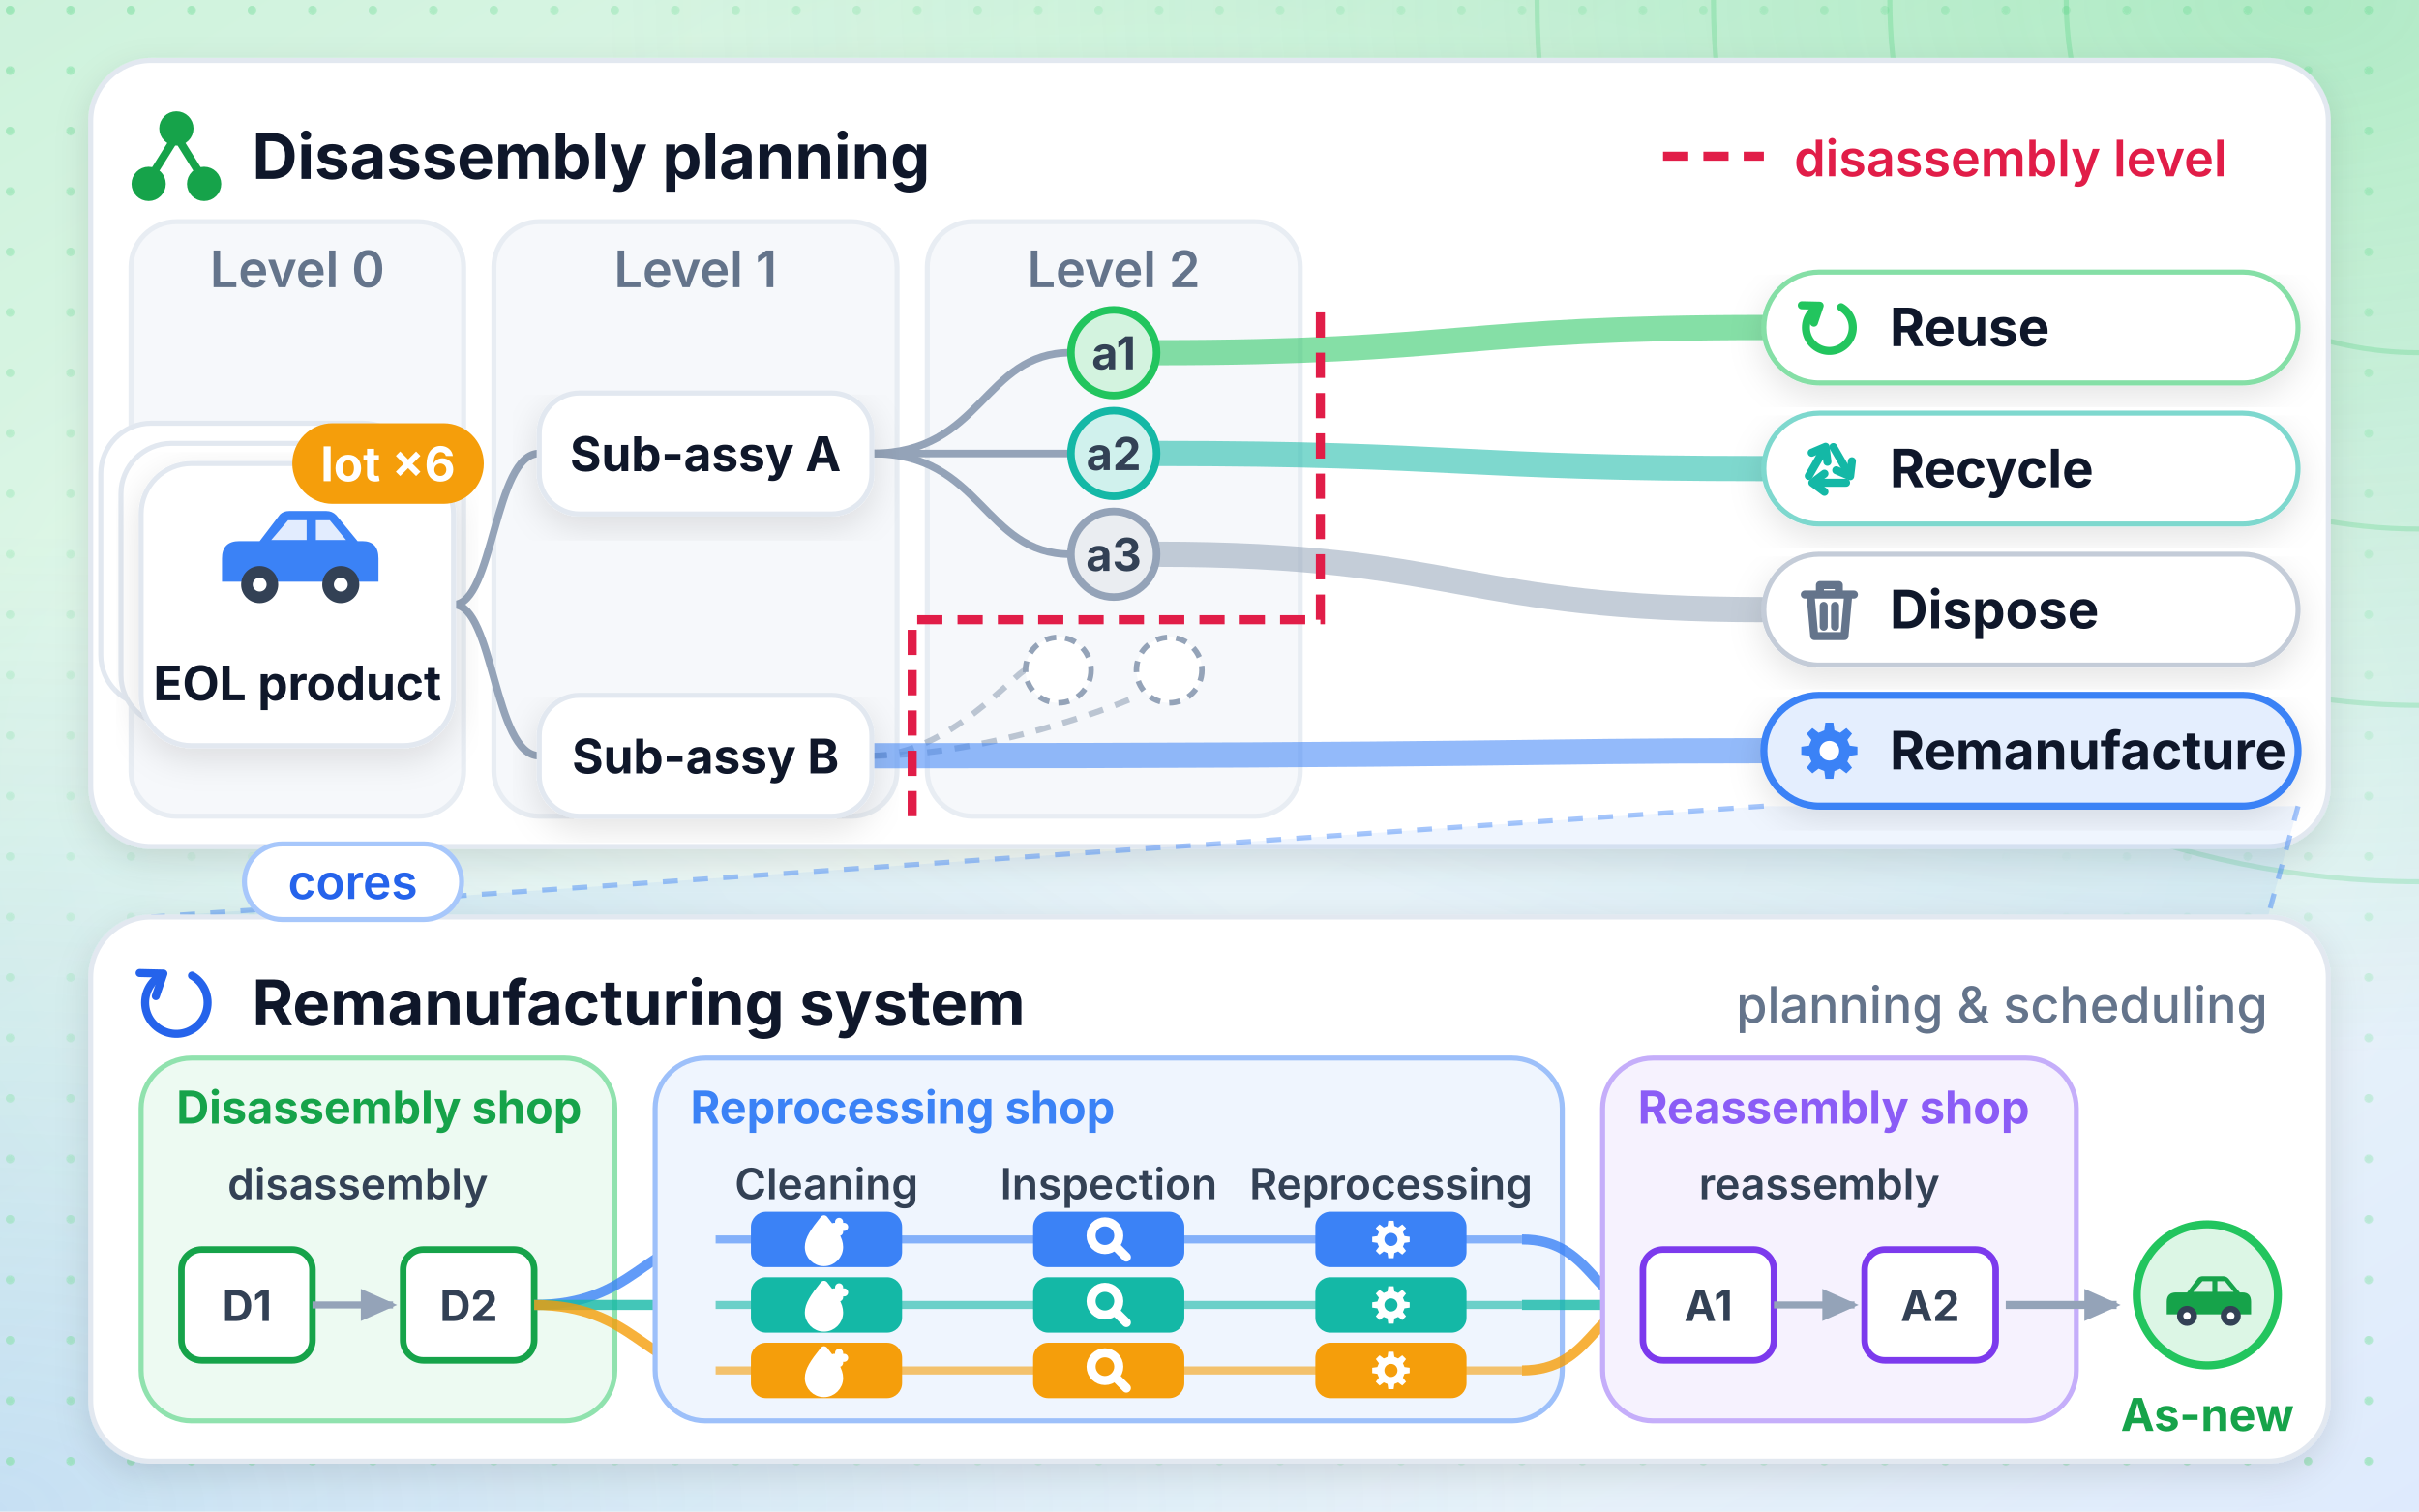
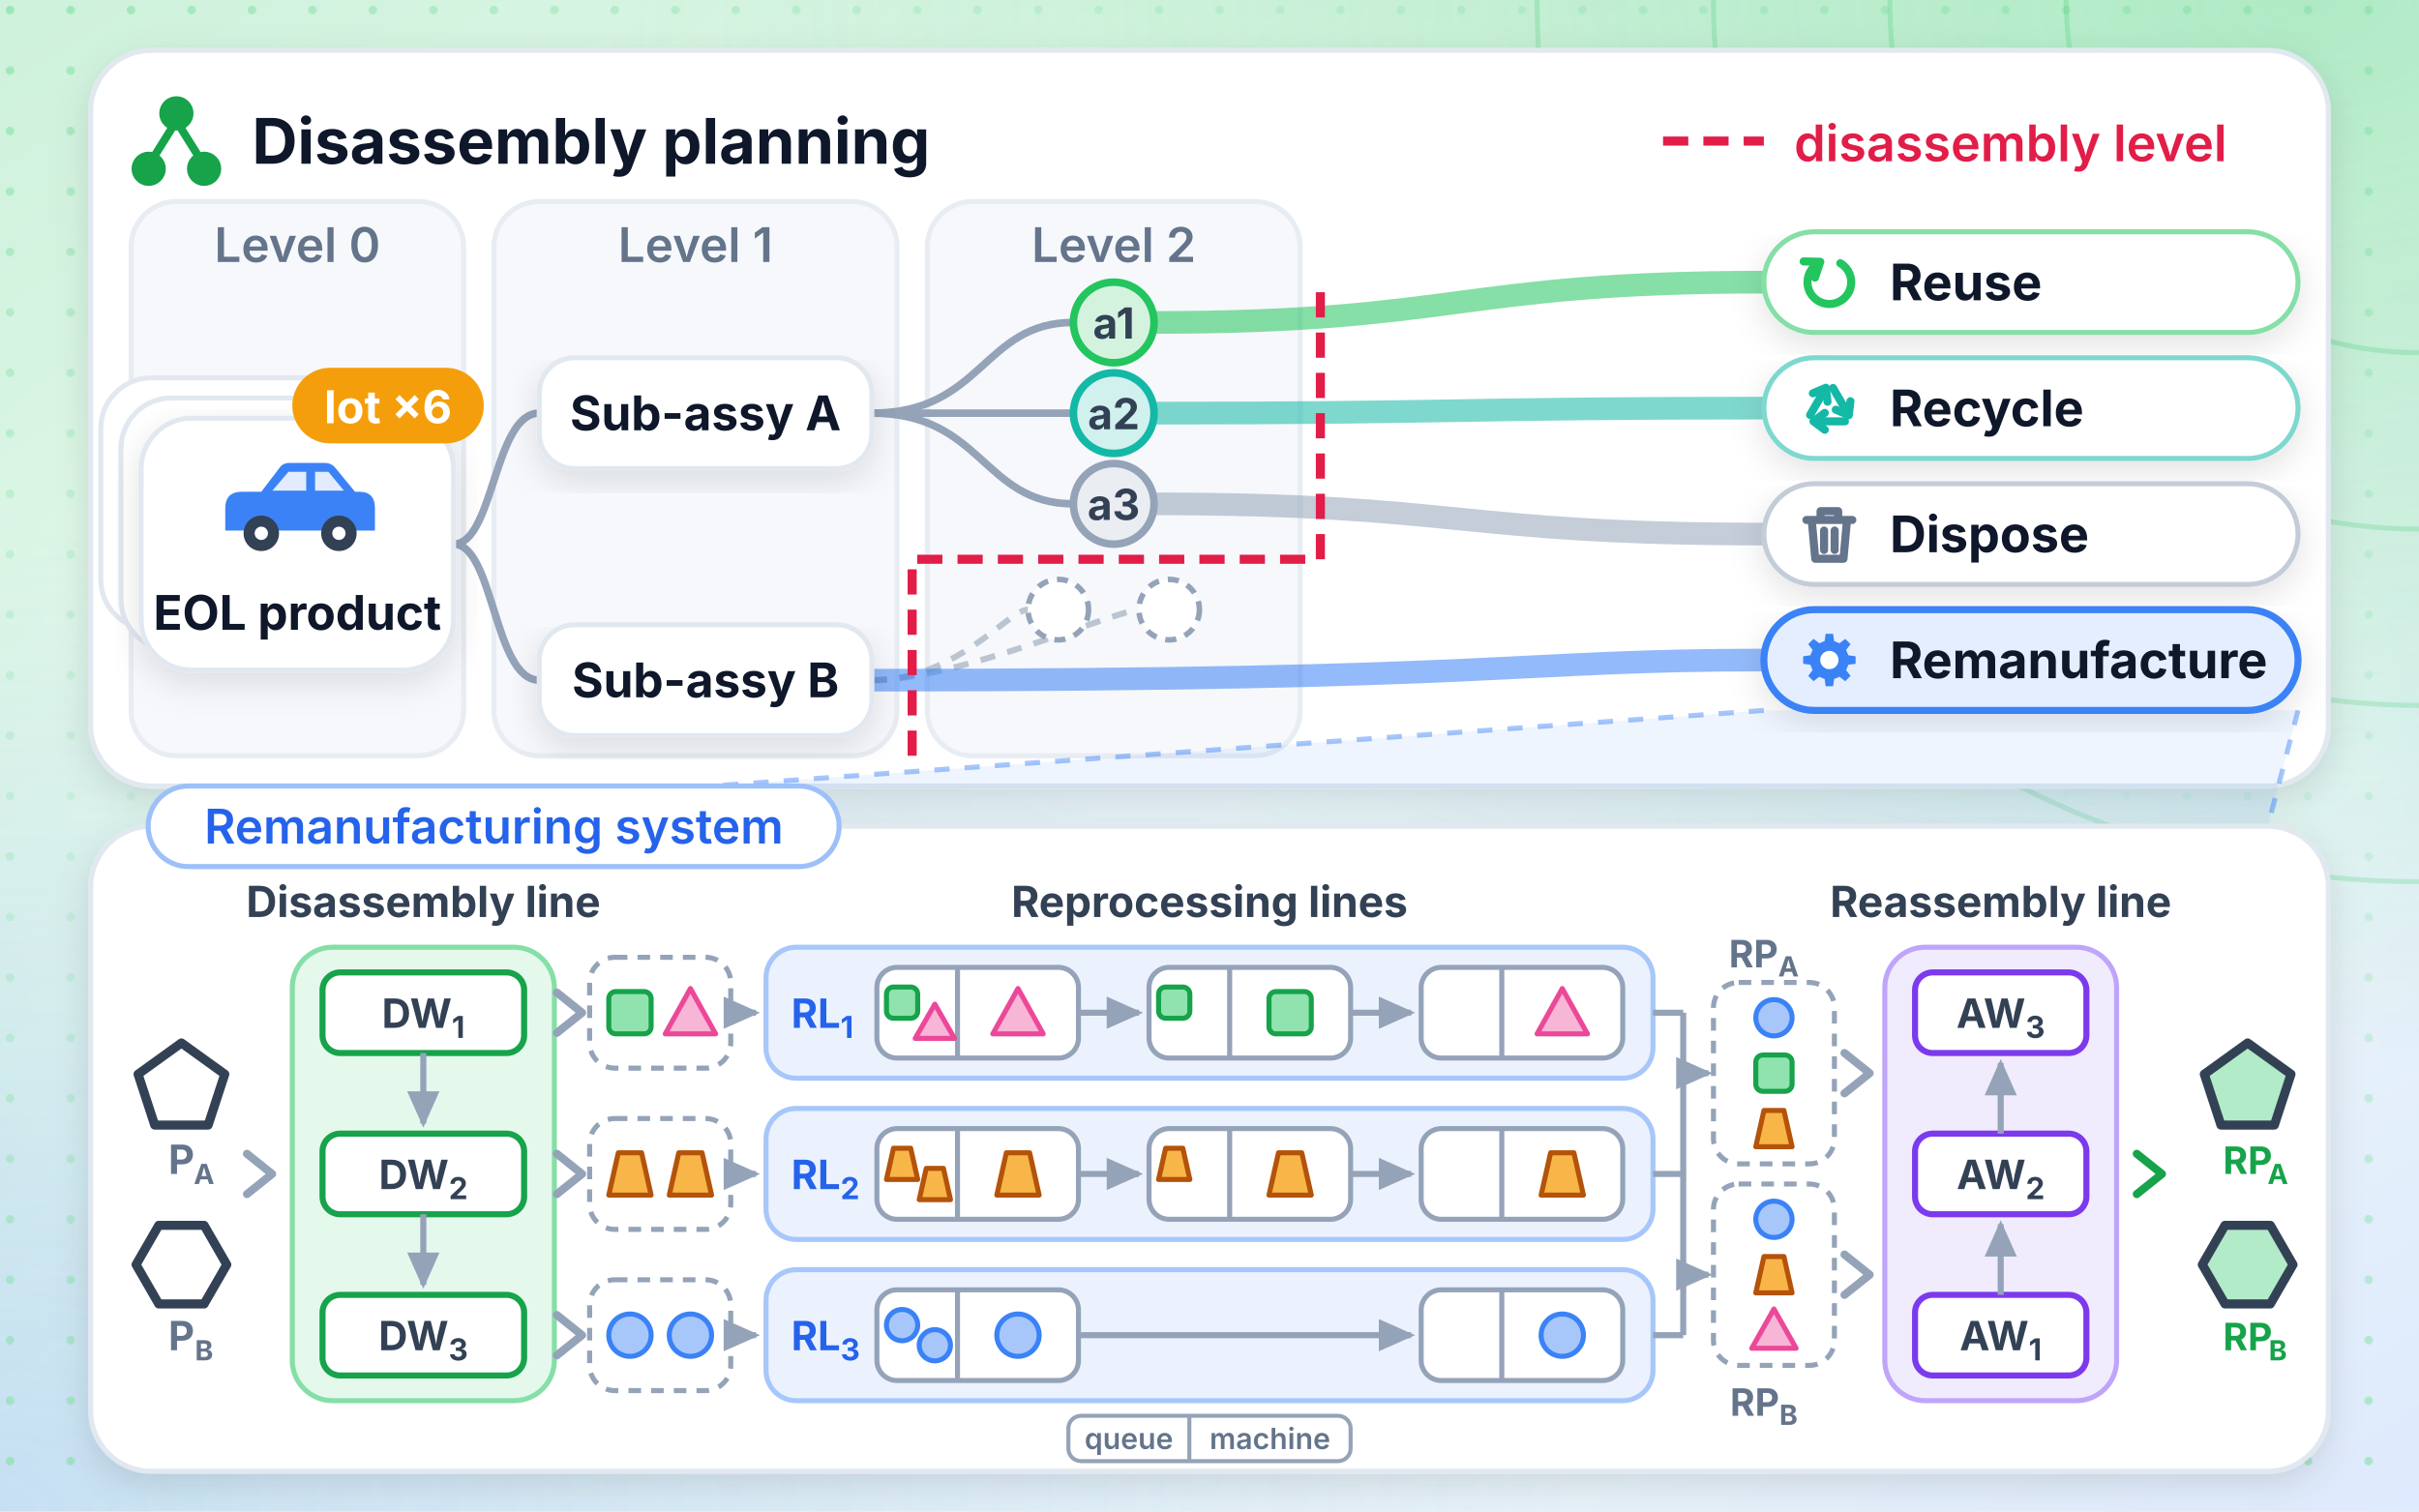
<svg xmlns="http://www.w3.org/2000/svg" viewBox="0 0 480 300" width="960" height="600" role="img" aria-hidden="true">
  <defs>
    <linearGradient id="bg" x1="0" y1="0" x2="1" y2="1">
      <stop offset="0" stop-color="#cef2dc" />
      <stop offset="0.55" stop-color="#f0fbf4" />
      <stop offset="1" stop-color="#deeafd" />
    </linearGradient>
    <radialGradient id="g1" cx="0.95" cy="0" r="0.7">
      <stop offset="0" stop-color="#22c55e" stop-opacity="0.30" />
      <stop offset="1" stop-color="#22c55e" stop-opacity="0" />
    </radialGradient>
    <radialGradient id="g2" cx="0" cy="1" r="0.65">
      <stop offset="0" stop-color="#3b82f6" stop-opacity="0.22" />
      <stop offset="1" stop-color="#3b82f6" stop-opacity="0" />
    </radialGradient>
    <radialGradient id="g3" cx="0.48" cy="0.52" r="0.55">
      <stop offset="0" stop-color="#ffffff" stop-opacity="0.45" />
      <stop offset="1" stop-color="#ffffff" stop-opacity="0" />
    </radialGradient>
    <pattern id="dots" width="12" height="12" patternUnits="userSpaceOnUse">
      <circle cx="2" cy="2" r="0.85" fill="#85dfa6" />
    </pattern>
    <radialGradient id="fade" cx="0.5" cy="0.5" r="0.72">
      <stop offset="0.45" stop-color="#000" />
      <stop offset="1" stop-color="#fff" />
    </radialGradient>
    <mask id="edge">
      <rect width="480" height="300" fill="url(#fade)" />
    </mask>
    <filter id="sh" x="-8%" y="-8%" width="116%" height="130%">
      <feGaussianBlur in="SourceAlpha" stdDeviation="3.4" />
      <feOffset dy="2.2" result="o" />
      <feFlood flood-color="#0f172a" flood-opacity="0.11" />
      <feComposite in2="o" operator="in" />
      <feMerge>
        <feMergeNode />
        <feMergeNode in="SourceGraphic" />
      </feMerge>
    </filter>
    <marker id="m-ink" viewBox="0 0 10 10" refX="8" refY="5" markerUnits="userSpaceOnUse" markerWidth="8" markerHeight="8" orient="auto-start-reverse">
      <path d="M0,1 L9,5 L0,9 z" fill="#94a3b8" />
    </marker>
    <marker id="m-blue" viewBox="0 0 10 10" refX="8" refY="5" markerUnits="userSpaceOnUse" markerWidth="8" markerHeight="8" orient="auto-start-reverse">
      <path d="M0,1 L9,5 L0,9 z" fill="#3b82f6" />
    </marker>
    <marker id="m-green" viewBox="0 0 10 10" refX="8" refY="5" markerUnits="userSpaceOnUse" markerWidth="8" markerHeight="8" orient="auto-start-reverse">
      <path d="M0,1 L9,5 L0,9 z" fill="#22c55e" />
    </marker>
    <marker id="m-violet" viewBox="0 0 10 10" refX="8" refY="5" markerUnits="userSpaceOnUse" markerWidth="8" markerHeight="8" orient="auto-start-reverse">
      <path d="M0,1 L9,5 L0,9 z" fill="#8b5cf6" />
    </marker>
    <marker id="m-amber" viewBox="0 0 10 10" refX="8" refY="5" markerUnits="userSpaceOnUse" markerWidth="8" markerHeight="8" orient="auto-start-reverse">
      <path d="M0,1 L9,5 L0,9 z" fill="#f59e0b" />
    </marker>
    <marker id="m-rose" viewBox="0 0 10 10" refX="8" refY="5" markerUnits="userSpaceOnUse" markerWidth="8" markerHeight="8" orient="auto-start-reverse">
      <path d="M0,1 L9,5 L0,9 z" fill="#e11d48" />
    </marker>
    <marker id="m-teal" viewBox="0 0 10 10" refX="8" refY="5" markerUnits="userSpaceOnUse" markerWidth="8" markerHeight="8" orient="auto-start-reverse">
      <path d="M0,1 L9,5 L0,9 z" fill="#14b8a6" />
    </marker>
  </defs>
  <rect width="480" height="300" fill="url(#bg)" />
  <rect width="480" height="300" fill="url(#g1)" />
  <rect width="480" height="300" fill="url(#g2)" />
  <rect width="480" height="300" fill="url(#dots)" mask="url(#edge)" opacity="0.7" />
  <g fill="none" stroke="#22c55e" stroke-opacity="0.2" stroke-width="1">
    <circle cx="480" cy="0" r="70" />
    <circle cx="480" cy="0" r="105" />
    <circle cx="480" cy="0" r="140" />
    <circle cx="480" cy="0" r="175" />
  </g>
  <rect width="480" height="300" fill="url(#g3)" />
  <g font-family="Inter, 'IBM Plex Sans', 'Segoe UI', Helvetica, Arial, sans-serif">
-     <rect x="18" y="12" width="444" height="156" rx="12" fill="#ffffff" stroke="#e2e8f0" filter="url(#sh)" />
-     <g transform="translate(35,31) scale(1.0)" fill="none" stroke="#16a34a" stroke-width="1.60" stroke-linecap="round" stroke-linejoin="round">
+     <rect x="18" y="10" width="444" height="146" rx="12" fill="#ffffff" stroke="#e2e8f0" filter="url(#sh)" />
+     <g transform="translate(35,28) scale(1.0)" fill="none" stroke="#16a34a" stroke-width="1.60" stroke-linecap="round" stroke-linejoin="round">
      <path d="M0,-4 L-5,4 M0,-4 L5,4" />
      <circle cx="0" cy="-5.5" r="2.6" fill="#16a34a" />
      <circle cx="-5.5" cy="5.5" r="2.6" fill="#16a34a" />
      <circle cx="5.5" cy="5.5" r="2.6" fill="#16a34a" />
    </g>
-     <text x="50" y="35.5" font-size="12.5" fill="#0f172a" font-weight="700" text-anchor="start">Disassembly planning</text>
-     <line x1="330" y1="31" x2="350" y2="31" stroke="#e11d48" stroke-width="1.8" stroke-dasharray="5 3" />
-     <text x="356" y="35" font-size="10" fill="#e11d48" font-weight="600" text-anchor="start">disassembly level</text>
-     <rect x="26" y="44" width="66" height="118" rx="9" fill="#f6f8fb" stroke="#e8edf3" />
-     <text x="59.0" y="57" font-size="10" fill="#64748b" font-weight="600" text-anchor="middle">Level 0</text>
-     <rect x="98" y="44" width="80" height="118" rx="9" fill="#f6f8fb" stroke="#e8edf3" />
-     <text x="138.0" y="57" font-size="10" fill="#64748b" font-weight="600" text-anchor="middle">Level 1</text>
-     <rect x="184" y="44" width="74" height="118" rx="9" fill="#f6f8fb" stroke="#e8edf3" />
-     <text x="221.0" y="57" font-size="10" fill="#64748b" font-weight="600" text-anchor="middle">Level 2</text>
-     <path d="M90,120 C98,120 98,90 107,90" fill="none" stroke="#94a3b8" stroke-width="1.5" />
-     <path d="M90,120 C98,120 98,150 107,150" fill="none" stroke="#94a3b8" stroke-width="1.5" />
-     <path d="M173,90 C195,90 195,70 212.5,70" fill="none" stroke="#94a3b8" stroke-width="1.5" />
-     <path d="M173,90 C195,90 195,90 212.5,90" fill="none" stroke="#94a3b8" stroke-width="1.5" />
-     <path d="M173,90 C195,90 195,110 212.5,110" fill="none" stroke="#94a3b8" stroke-width="1.5" />
-     <path d="M173,150 C188,150 202,133 203.5,133" fill="none" stroke="#94a3b8" stroke-opacity="0.6" stroke-width="1.2" stroke-dasharray="3 2.5" />
-     <path d="M173,150 C196,150 222,140 226,138" fill="none" stroke="#94a3b8" stroke-opacity="0.6" stroke-width="1.2" stroke-dasharray="3 2.5" />
-     <path d="M229.5,70 C289.75,70 289.75,65 350,65" fill="none" stroke="#22c55e" stroke-opacity="0.55" stroke-width="5" stroke-linecap="round" />
-     <path d="M229.5,90 C289.75,90 289.75,93 350,93" fill="none" stroke="#14b8a6" stroke-opacity="0.55" stroke-width="5" stroke-linecap="round" />
-     <path d="M229.5,110 C289.75,110 289.75,121 350,121" fill="none" stroke="#94a3b8" stroke-opacity="0.55" stroke-width="5" stroke-linecap="round" />
-     <path d="M173,150 C300,150 300,149 350,149" fill="none" stroke="#3b82f6" stroke-opacity="0.55" stroke-width="5" stroke-linecap="round" />
-     <rect x="350" y="54" width="106" height="22" rx="11" fill="#ffffff" stroke="#85dfa6" stroke-width="1" filter="url(#sh)" />
-     <g transform="translate(363,65) scale(0.75)" fill="none" stroke="#22c55e" stroke-width="2.13" stroke-linecap="round" stroke-linejoin="round">
+     <text x="50" y="32.5" font-size="12.5" fill="#0f172a" font-weight="700" text-anchor="start">Disassembly planning</text>
+     <line x1="330" y1="28" x2="350" y2="28" stroke="#e11d48" stroke-width="1.8" stroke-dasharray="5 3" />
+     <text x="356" y="32" font-size="10" fill="#e11d48" font-weight="600" text-anchor="start">disassembly level</text>
+     <rect x="26" y="40" width="66" height="110" rx="9" fill="#f6f8fb" stroke="#e8edf3" />
+     <text x="59.0" y="52" font-size="9.5" fill="#64748b" font-weight="600" text-anchor="middle">Level 0</text>
+     <rect x="98" y="40" width="80" height="110" rx="9" fill="#f6f8fb" stroke="#e8edf3" />
+     <text x="138.0" y="52" font-size="9.5" fill="#64748b" font-weight="600" text-anchor="middle">Level 1</text>
+     <rect x="184" y="40" width="74" height="110" rx="9" fill="#f6f8fb" stroke="#e8edf3" />
+     <text x="221.0" y="52" font-size="9.5" fill="#64748b" font-weight="600" text-anchor="middle">Level 2</text>
+     <path d="M90,108 C98,108 98,82 107,82" fill="none" stroke="#94a3b8" stroke-width="1.5" />
+     <path d="M90,108 C98,108 98,135 107,135" fill="none" stroke="#94a3b8" stroke-width="1.5" />
+     <path d="M173,82 C195,82 195,64 213,64" fill="none" stroke="#94a3b8" stroke-width="1.5" />
+     <path d="M173,82 C195,82 195,82 213,82" fill="none" stroke="#94a3b8" stroke-width="1.5" />
+     <path d="M173,82 C195,82 195,100 213,100" fill="none" stroke="#94a3b8" stroke-width="1.5" />
+     <path d="M173,135 C190,135 200,121 204,121" fill="none" stroke="#94a3b8" stroke-opacity="0.6" stroke-width="1.2" stroke-dasharray="3 2.5" />
+     <path d="M173,135 C190,135 222,121 226,121" fill="none" stroke="#94a3b8" stroke-opacity="0.6" stroke-width="1.2" stroke-dasharray="3 2.5" />
+     <path d="M229,64 C289.5,64 289.5,56 350,56" fill="none" stroke="#22c55e" stroke-opacity="0.55" stroke-width="4.5" stroke-linecap="round" />
+     <path d="M229,82 C289.5,82 289.5,81 350,81" fill="none" stroke="#14b8a6" stroke-opacity="0.55" stroke-width="4.5" stroke-linecap="round" />
+     <path d="M229,100 C289.5,100 289.5,106 350,106" fill="none" stroke="#94a3b8" stroke-opacity="0.55" stroke-width="4.5" stroke-linecap="round" />
+     <path d="M173,135 C300,135 300,131 350,131" fill="none" stroke="#3b82f6" stroke-opacity="0.55" stroke-width="4.5" stroke-linecap="round" />
+     <rect x="350" y="46" width="106" height="20" rx="10" fill="#ffffff" stroke="#85dfa6" stroke-width="1" filter="url(#sh)" />
+     <g transform="translate(363,56) scale(0.7)" fill="none" stroke="#22c55e" stroke-width="2.29" stroke-linecap="round" stroke-linejoin="round">
      <path d="M3.10,-5.37 A6.2,6.2 0 1 1 -3.56,-5.08" />
      <path d="M-7.29,-5.88 L-2.57,-5.77 L-4.08,-1.29" />
    </g>
-     <text x="375" y="68.7" font-size="10.5" fill="#0f172a" font-weight="650" text-anchor="start">Reuse</text>
-     <rect x="350" y="82" width="106" height="22" rx="11" fill="#ffffff" stroke="#7ed8ce" stroke-width="1" filter="url(#sh)" />
-     <g transform="translate(363,93) scale(0.75)" fill="none" stroke="#14b8a6" stroke-width="2.13" stroke-linecap="round" stroke-linejoin="round">
+     <text x="375" y="59.6" font-size="10" fill="#0f172a" font-weight="650" text-anchor="start">Reuse</text>
+     <rect x="350" y="71" width="106" height="20" rx="10" fill="#ffffff" stroke="#7ed8ce" stroke-width="1" filter="url(#sh)" />
+     <g transform="translate(363,81) scale(0.7)" fill="none" stroke="#14b8a6" stroke-width="2.29" stroke-linecap="round" stroke-linejoin="round">
      <path d="M1.04,-5.70 L5.20,1.50" />
      <path d="M1.82,0.45 L5.50,2.02 L5.97,-1.95" />
      <path d="M4.42,3.75 L-3.90,3.75" />
      <path d="M-1.30,1.35 L-4.50,3.75 L-1.30,6.15" />
      <path d="M-5.46,1.95 L-1.30,-5.25" />
      <path d="M-0.52,-1.80 L-1.00,-5.77 L-4.68,-4.20" />
    </g>
-     <text x="375" y="96.7" font-size="10.5" fill="#0f172a" font-weight="650" text-anchor="start">Recycle</text>
-     <rect x="350" y="110" width="106" height="22" rx="11" fill="#ffffff" stroke="#c4ccd8" stroke-width="1" filter="url(#sh)" />
-     <g transform="translate(363,121) scale(0.75)" fill="none" stroke="#64748b" stroke-width="2.13" stroke-linecap="round" stroke-linejoin="round">
+     <text x="375" y="84.6" font-size="10" fill="#0f172a" font-weight="650" text-anchor="start">Recycle</text>
+     <rect x="350" y="96" width="106" height="20" rx="10" fill="#ffffff" stroke="#c4ccd8" stroke-width="1" filter="url(#sh)" />
+     <g transform="translate(363,106) scale(0.7)" fill="none" stroke="#64748b" stroke-width="2.29" stroke-linecap="round" stroke-linejoin="round">
      <path d="M-6.5,-4 H6.5 M-2.5,-4 V-6.5 H2.5 V-4 M-5,-4 L-4,7 H4 L5,-4 M-1.5,-1 V4.5 M1.5,-1 V4.5" />
    </g>
-     <text x="375" y="124.7" font-size="10.5" fill="#0f172a" font-weight="650" text-anchor="start">Dispose</text>
-     <rect x="350" y="138" width="106" height="22" rx="11" fill="#e4eefe" stroke="#3b82f6" stroke-width="1.4" filter="url(#sh)" />
-     <g transform="translate(363,149) scale(0.75)" fill="#3b82f6">
+     <text x="375" y="109.6" font-size="10" fill="#0f172a" font-weight="650" text-anchor="start">Dispose</text>
+     <rect x="350" y="121" width="106" height="20" rx="10" fill="#e4eefe" stroke="#3b82f6" stroke-width="1.4" filter="url(#sh)" />
+     <g transform="translate(363,131) scale(0.7)" fill="#3b82f6">
      <path d="M5.39,-1.34 L7.43,-1.06 L7.43,1.06 L5.39,1.34 L4.75,2.86 L6.00,4.50 L4.50,6.00 L2.86,4.75 L1.34,5.39 L1.06,7.43 L-1.06,7.43 L-1.34,5.39 L-2.86,4.75 L-4.50,6.00 L-6.00,4.50 L-4.75,2.86 L-5.39,1.34 L-7.43,1.06 L-7.43,-1.06 L-5.39,-1.34 L-4.75,-2.86 L-6.00,-4.50 L-4.50,-6.00 L-2.86,-4.75 L-1.34,-5.39 L-1.06,-7.43 L1.06,-7.43 L1.34,-5.39 L2.86,-4.75 L4.50,-6.00 L6.00,-4.50 L4.75,-2.86 Z" />
      <circle r="2.6" fill="#ffffff" />
    </g>
-     <text x="375" y="152.7" font-size="10.5" fill="#0f172a" font-weight="650" text-anchor="start">Remanufacture</text>
-     <rect x="20" y="84" width="62" height="56" rx="10" fill="#ffffff" stroke="#e2e8f0" />
-     <rect x="24" y="88" width="62" height="56" rx="10" fill="#ffffff" stroke="#e2e8f0" />
-     <rect x="28" y="92" width="62" height="56" rx="10" fill="#ffffff" stroke="#e2e8f0" filter="url(#sh)" />
-     <g transform="translate(59,112) scale(1.15)" fill="#3b82f6">
+     <text x="375" y="134.6" font-size="10" fill="#0f172a" font-weight="650" text-anchor="start">Remanufacture</text>
+     <rect x="20" y="75" width="62" height="50" rx="10" fill="#ffffff" stroke="#e2e8f0" />
+     <rect x="24" y="79" width="62" height="50" rx="10" fill="#ffffff" stroke="#e2e8f0" />
+     <rect x="28" y="83" width="62" height="50" rx="10" fill="#ffffff" stroke="#e2e8f0" filter="url(#sh)" />
+     <g transform="translate(59,102) scale(1.1)" fill="#3b82f6">
      <path d="M-13,3 L-13,-1 Q-13,-4 -10,-4 L-6.5,-4 L-3,-8.6 Q-2.4,-9.2 -1.4,-9.2 L5,-9.2 Q6,-9.2 6.7,-8.5 L10.4,-4 L11.2,-4 Q14,-4 14,-1 L14,3 Z" />
      <path d="M-1.6,-7.6 L-4.5,-4.2 L1.6,-4.2 L1.6,-7.6 Z M3.2,-7.6 L3.2,-4.2 L8.4,-4.2 L5.6,-7.6 Z" fill="#ffffff" fill-opacity="0.85" />
      <circle cx="-6.5" cy="3.5" r="3.2" fill="#334155" />
      <circle cx="-6.5" cy="3.5" r="1.2" fill="#fff" />
      <circle cx="7.5" cy="3.5" r="3.2" fill="#334155" />
      <circle cx="7.5" cy="3.5" r="1.2" fill="#fff" />
    </g>
-     <text x="59" y="139" font-size="9.5" fill="#0f172a" font-weight="650" text-anchor="middle">EOL product</text>
-     <rect x="58" y="84" width="38" height="16" rx="8" fill="#f59e0b" />
-     <text x="77" y="95.5" font-size="9.5" fill="#ffffff" font-weight="700" text-anchor="middle">lot ×6</text>
-     <rect x="107" y="78" width="66" height="24" rx="8" fill="#ffffff" stroke="#e2e8f0" filter="url(#sh)" />
-     <text x="140" y="93.5" font-size="9.5" fill="#0f172a" font-weight="650" text-anchor="middle">Sub-assy A</text>
-     <rect x="107" y="138" width="66" height="24" rx="8" fill="#ffffff" stroke="#e2e8f0" filter="url(#sh)" />
-     <text x="140" y="153.5" font-size="9.5" fill="#0f172a" font-weight="650" text-anchor="middle">Sub-assy B</text>
-     <circle cx="221" cy="70" r="8.5" fill="#d3f3df" stroke="#22c55e" stroke-width="1.5" />
-     <text x="221" y="73.3" font-size="9" fill="#334155" font-weight="700" text-anchor="middle">a1</text>
-     <circle cx="221" cy="90" r="8.5" fill="#d0f1ed" stroke="#14b8a6" stroke-width="1.5" />
-     <text x="221" y="93.3" font-size="9" fill="#334155" font-weight="700" text-anchor="middle">a2</text>
-     <circle cx="221" cy="110" r="8.5" fill="#eaedf1" stroke="#94a3b8" stroke-width="1.5" />
-     <text x="221" y="113.3" font-size="9" fill="#334155" font-weight="700" text-anchor="middle">a3</text>
-     <circle cx="210" cy="133" r="6.5" fill="#ffffff" stroke="#94a3b8" stroke-width="1.1" stroke-dasharray="2.2 1.8" />
-     <circle cx="232" cy="133" r="6.5" fill="#ffffff" stroke="#94a3b8" stroke-width="1.1" stroke-dasharray="2.2 1.8" />
-     <path d="M262,62 V123 H181 V162" fill="none" stroke="#e11d48" stroke-width="1.8" stroke-dasharray="5 3" />
-     <polygon points="350,160 456,160 450,182 30,182" fill="#3b82f6" fill-opacity="0.08" />
-     <path d="M350,160 L30,182 M456,160 L450,182" stroke="#3b82f6" stroke-opacity="0.45" stroke-width="1" stroke-dasharray="3 3" />
-     <rect x="18" y="182" width="444" height="108" rx="12" fill="#ffffff" stroke="#e2e8f0" filter="url(#sh)" />
-     <g transform="translate(35,199) scale(1.0)" fill="none" stroke="#2563eb" stroke-width="1.60" stroke-linecap="round" stroke-linejoin="round">
-       <path d="M3.10,-5.37 A6.2,6.2 0 1 1 -3.56,-5.08" />
-       <path d="M-7.29,-5.88 L-2.57,-5.77 L-4.08,-1.29" />
-     </g>
-     <text x="50" y="203.5" font-size="12.5" fill="#0f172a" font-weight="700" text-anchor="start">Remanufacturing system</text>
-     <text x="450" y="203" font-size="10" fill="#64748b" font-weight="500" text-anchor="end">planning &amp; scheduling</text>
-     <rect x="28" y="210" width="94" height="72" rx="10" fill="#edfaf2" stroke="#90e2ae" />
-     <text x="35" y="223" font-size="9" fill="#16a34a" font-weight="700" text-anchor="start">Disassembly shop</text>
-     <rect x="36" y="248" width="26" height="22" rx="4" fill="#ffffff" stroke="#16a34a" stroke-width="1.3" />
-     <text x="49.0" y="262.2" font-size="8.5" fill="#334155" font-weight="700" text-anchor="middle">D1</text>
-     <rect x="80" y="248" width="26" height="22" rx="4" fill="#ffffff" stroke="#16a34a" stroke-width="1.3" />
-     <text x="93.0" y="262.2" font-size="8.5" fill="#334155" font-weight="700" text-anchor="middle">D2</text>
-     <line x1="62" y1="259" x2="78" y2="259" stroke="#94a3b8" stroke-width="1.4" marker-end="url(#m-ink)" />
-     <text x="71" y="238" font-size="8.5" fill="#334155" font-weight="600" text-anchor="middle">disassembly</text>
-     <path d="M106,259 C126,259 128,246 142,246" fill="none" stroke="#3b82f6" stroke-width="2" stroke-opacity="0.8" />
-     <path d="M106,259 C126,259 128,259 142,259" fill="none" stroke="#14b8a6" stroke-width="2" stroke-opacity="0.8" />
-     <path d="M106,259 C126,259 128,272 142,272" fill="none" stroke="#f59e0b" stroke-width="2" stroke-opacity="0.8" />
-     <rect x="130" y="210" width="180" height="72" rx="10" fill="#eff5fe" stroke="#9dc0fa" />
-     <text x="137" y="223" font-size="9" fill="#3b82f6" font-weight="700" text-anchor="start">Reprocessing shop</text>
-     <text x="164" y="238" font-size="8.5" fill="#334155" font-weight="600" text-anchor="middle">Cleaning</text>
-     <text x="220" y="238" font-size="8.5" fill="#334155" font-weight="600" text-anchor="middle">Inspection</text>
-     <text x="276" y="238" font-size="8.5" fill="#334155" font-weight="600" text-anchor="middle">Reprocessing</text>
-     <line x1="142" y1="246" x2="302" y2="246" stroke="#3b82f6" stroke-width="1.6" stroke-opacity="0.6" />
-     <rect x="149" y="240.5" width="30" height="11" rx="3" fill="#3b82f6" />
-     <g transform="translate(164,246) scale(0.5)" fill="none" stroke="#ffffff" stroke-width="3.20" stroke-linecap="round" stroke-linejoin="round">
-       <path d="M-1,-8 C3,-3 5,0 5,3 A6,6 0 0 1 -7,3 C-7,0 -5,-3 -1,-8 Z" fill="#ffffff" />
-       <path d="M5,-7 V-3 M3,-5 H7" />
-     </g>
-     <rect x="205" y="240.5" width="30" height="11" rx="3" fill="#3b82f6" />
-     <g transform="translate(220,246) scale(0.5)" fill="none" stroke="#ffffff" stroke-width="3.60" stroke-linecap="round" stroke-linejoin="round">
-       <circle cx="-1.5" cy="-1.5" r="5.5" />
-       <path d="M2.6,2.6 L7,7" />
-     </g>
-     <rect x="261" y="240.5" width="30" height="11" rx="3" fill="#3b82f6" />
-     <g transform="translate(276,246) scale(0.5)" fill="#ffffff">
-       <path d="M5.39,-1.34 L7.43,-1.06 L7.43,1.06 L5.39,1.34 L4.75,2.86 L6.00,4.50 L4.50,6.00 L2.86,4.75 L1.34,5.39 L1.06,7.43 L-1.06,7.43 L-1.34,5.39 L-2.86,4.75 L-4.50,6.00 L-6.00,4.50 L-4.75,2.86 L-5.39,1.34 L-7.43,1.06 L-7.43,-1.06 L-5.39,-1.34 L-4.75,-2.86 L-6.00,-4.50 L-4.50,-6.00 L-2.86,-4.75 L-1.34,-5.39 L-1.06,-7.43 L1.06,-7.43 L1.34,-5.39 L2.86,-4.75 L4.50,-6.00 L6.00,-4.50 L4.75,-2.86 Z" />
-       <circle r="2.6" fill="#3b82f6" />
-     </g>
-     <line x1="142" y1="259" x2="302" y2="259" stroke="#14b8a6" stroke-width="1.6" stroke-opacity="0.6" />
-     <rect x="149" y="253.5" width="30" height="11" rx="3" fill="#14b8a6" />
-     <g transform="translate(164,259) scale(0.5)" fill="none" stroke="#ffffff" stroke-width="3.20" stroke-linecap="round" stroke-linejoin="round">
-       <path d="M-1,-8 C3,-3 5,0 5,3 A6,6 0 0 1 -7,3 C-7,0 -5,-3 -1,-8 Z" fill="#ffffff" />
-       <path d="M5,-7 V-3 M3,-5 H7" />
-     </g>
-     <rect x="205" y="253.5" width="30" height="11" rx="3" fill="#14b8a6" />
-     <g transform="translate(220,259) scale(0.5)" fill="none" stroke="#ffffff" stroke-width="3.60" stroke-linecap="round" stroke-linejoin="round">
-       <circle cx="-1.5" cy="-1.5" r="5.5" />
-       <path d="M2.6,2.6 L7,7" />
-     </g>
-     <rect x="261" y="253.5" width="30" height="11" rx="3" fill="#14b8a6" />
-     <g transform="translate(276,259) scale(0.5)" fill="#ffffff">
-       <path d="M5.39,-1.34 L7.43,-1.06 L7.43,1.06 L5.39,1.34 L4.75,2.86 L6.00,4.50 L4.50,6.00 L2.86,4.75 L1.34,5.39 L1.06,7.43 L-1.06,7.43 L-1.34,5.39 L-2.86,4.75 L-4.50,6.00 L-6.00,4.50 L-4.75,2.86 L-5.39,1.34 L-7.43,1.06 L-7.43,-1.06 L-5.39,-1.34 L-4.75,-2.86 L-6.00,-4.50 L-4.50,-6.00 L-2.86,-4.75 L-1.34,-5.39 L-1.06,-7.43 L1.06,-7.43 L1.34,-5.39 L2.86,-4.75 L4.50,-6.00 L6.00,-4.50 L4.75,-2.86 Z" />
-       <circle r="2.6" fill="#14b8a6" />
-     </g>
-     <line x1="142" y1="272" x2="302" y2="272" stroke="#f59e0b" stroke-width="1.6" stroke-opacity="0.6" />
-     <rect x="149" y="266.5" width="30" height="11" rx="3" fill="#f59e0b" />
-     <g transform="translate(164,272) scale(0.5)" fill="none" stroke="#ffffff" stroke-width="3.20" stroke-linecap="round" stroke-linejoin="round">
-       <path d="M-1,-8 C3,-3 5,0 5,3 A6,6 0 0 1 -7,3 C-7,0 -5,-3 -1,-8 Z" fill="#ffffff" />
-       <path d="M5,-7 V-3 M3,-5 H7" />
-     </g>
-     <rect x="205" y="266.5" width="30" height="11" rx="3" fill="#f59e0b" />
-     <g transform="translate(220,272) scale(0.5)" fill="none" stroke="#ffffff" stroke-width="3.60" stroke-linecap="round" stroke-linejoin="round">
-       <circle cx="-1.5" cy="-1.5" r="5.5" />
-       <path d="M2.6,2.6 L7,7" />
-     </g>
-     <rect x="261" y="266.5" width="30" height="11" rx="3" fill="#f59e0b" />
-     <g transform="translate(276,272) scale(0.5)" fill="#ffffff">
-       <path d="M5.39,-1.34 L7.43,-1.06 L7.43,1.06 L5.39,1.34 L4.75,2.86 L6.00,4.50 L4.50,6.00 L2.86,4.75 L1.34,5.39 L1.06,7.43 L-1.06,7.43 L-1.34,5.39 L-2.86,4.75 L-4.50,6.00 L-6.00,4.50 L-4.75,2.86 L-5.39,1.34 L-7.43,1.06 L-7.43,-1.06 L-5.39,-1.34 L-4.75,-2.86 L-6.00,-4.50 L-4.50,-6.00 L-2.86,-4.75 L-1.34,-5.39 L-1.06,-7.43 L1.06,-7.43 L1.34,-5.39 L2.86,-4.75 L4.50,-6.00 L6.00,-4.50 L4.75,-2.86 Z" />
-       <circle r="2.6" fill="#f59e0b" />
-     </g>
-     <path d="M302,246 C316,246 316,259 326,259" fill="none" stroke="#3b82f6" stroke-width="2" stroke-opacity="0.8" />
-     <path d="M302,259 C316,259 316,259 326,259" fill="none" stroke="#14b8a6" stroke-width="2" stroke-opacity="0.8" />
-     <path d="M302,272 C316,272 316,259 326,259" fill="none" stroke="#f59e0b" stroke-width="2" stroke-opacity="0.8" />
-     <rect x="318" y="210" width="94" height="72" rx="10" fill="#f6f2fe" stroke="#c5aefa" />
-     <text x="325" y="223" font-size="9" fill="#8b5cf6" font-weight="700" text-anchor="start">Reassembly shop</text>
-     <rect x="326" y="248" width="26" height="22" rx="4" fill="#ffffff" stroke="#7c3aed" stroke-width="1.3" />
-     <text x="339.0" y="262.2" font-size="8.5" fill="#334155" font-weight="700" text-anchor="middle">A1</text>
-     <rect x="370" y="248" width="26" height="22" rx="4" fill="#ffffff" stroke="#7c3aed" stroke-width="1.3" />
-     <text x="383.0" y="262.2" font-size="8.5" fill="#334155" font-weight="700" text-anchor="middle">A2</text>
-     <line x1="352" y1="259" x2="368" y2="259" stroke="#94a3b8" stroke-width="1.4" marker-end="url(#m-ink)" />
-     <text x="361" y="238" font-size="8.5" fill="#334155" font-weight="600" text-anchor="middle">reassembly</text>
-     <line x1="398" y1="259" x2="420" y2="259" stroke="#94a3b8" stroke-width="1.6" marker-end="url(#m-ink)" />
-     <circle cx="438" cy="257" r="14" fill="#dcf6e5" stroke="#22c55e" stroke-width="1.6" />
-     <g transform="translate(438,259) scale(0.62)" fill="#16a34a">
-       <path d="M-13,3 L-13,-1 Q-13,-4 -10,-4 L-6.5,-4 L-3,-8.6 Q-2.4,-9.2 -1.4,-9.2 L5,-9.2 Q6,-9.2 6.7,-8.5 L10.4,-4 L11.2,-4 Q14,-4 14,-1 L14,3 Z" />
-       <path d="M-1.6,-7.6 L-4.5,-4.2 L1.6,-4.2 L1.6,-7.6 Z M3.2,-7.6 L3.2,-4.2 L8.4,-4.2 L5.6,-7.6 Z" fill="#ffffff" fill-opacity="0.85" />
-       <circle cx="-6.5" cy="3.5" r="3.2" fill="#334155" />
-       <circle cx="-6.5" cy="3.5" r="1.2" fill="#fff" />
-       <circle cx="7.5" cy="3.5" r="3.2" fill="#334155" />
-       <circle cx="7.5" cy="3.5" r="1.2" fill="#fff" />
-     </g>
-     <text x="438" y="284" font-size="9" fill="#16a34a" font-weight="700" text-anchor="middle">As-new</text>
-     <rect x="48.5" y="167.5" width="43.1" height="15" rx="7.5" fill="#ffffff" stroke="#a7c7fb" stroke-width="1" />
-     <text x="70" y="178.42" font-size="9.5" fill="#2563eb" font-weight="600" text-anchor="middle">cores</text>
+     <text x="59" y="125" font-size="9.5" fill="#0f172a" font-weight="650" text-anchor="middle">EOL product</text>
+     <rect x="58" y="73" width="38" height="15" rx="7.5" fill="#f59e0b" />
+     <text x="77" y="84" font-size="9" fill="#ffffff" font-weight="700" text-anchor="middle">lot ×6</text>
+     <rect x="107" y="71" width="66" height="22" rx="7" fill="#ffffff" stroke="#e2e8f0" filter="url(#sh)" />
+     <text x="140" y="85.4" font-size="9.5" fill="#0f172a" font-weight="650" text-anchor="middle">Sub-assy A</text>
+     <rect x="107" y="124" width="66" height="22" rx="7" fill="#ffffff" stroke="#e2e8f0" filter="url(#sh)" />
+     <text x="140" y="138.4" font-size="9.5" fill="#0f172a" font-weight="650" text-anchor="middle">Sub-assy B</text>
+     <circle cx="221" cy="64" r="8" fill="#d3f3df" stroke="#22c55e" stroke-width="1.5" />
+     <text x="221" y="67.2" font-size="8.5" fill="#334155" font-weight="700" text-anchor="middle">a1</text>
+     <circle cx="221" cy="82" r="8" fill="#d0f1ed" stroke="#14b8a6" stroke-width="1.5" />
+     <text x="221" y="85.2" font-size="8.5" fill="#334155" font-weight="700" text-anchor="middle">a2</text>
+     <circle cx="221" cy="100" r="8" fill="#eaedf1" stroke="#94a3b8" stroke-width="1.5" />
+     <text x="221" y="103.2" font-size="8.5" fill="#334155" font-weight="700" text-anchor="middle">a3</text>
+     <circle cx="210" cy="121" r="6" fill="#ffffff" stroke="#94a3b8" stroke-width="1.1" stroke-dasharray="2.2 1.8" />
+     <circle cx="232" cy="121" r="6" fill="#ffffff" stroke="#94a3b8" stroke-width="1.1" stroke-dasharray="2.2 1.8" />
+     <path d="M262,58 V111 H181 V150" fill="none" stroke="#e11d48" stroke-width="1.8" stroke-dasharray="5 3" />
+     <polygon points="350,141 456,141 450,164 30,164" fill="#3b82f6" fill-opacity="0.08" />
+     <path d="M350,141 L30,164 M456,141 L450,164" stroke="#3b82f6" stroke-opacity="0.45" stroke-width="1" stroke-dasharray="3 3" />
+     <rect x="18" y="164" width="444" height="128" rx="12" fill="#ffffff" stroke="#e2e8f0" filter="url(#sh)" />
+     <rect x="29.4" y="156.0" width="137.1" height="16" rx="8.0" fill="#ffffff" stroke="#9dc0fa" stroke-width="1" />
+     <text x="98" y="167.42" font-size="9.5" fill="#2563eb" font-weight="600" text-anchor="middle">Remanufacturing system</text>
+     <text x="84" y="182" font-size="8.5" fill="#334155" font-weight="700" text-anchor="middle">Disassembly line</text>
+     <text x="240" y="182" font-size="8.5" fill="#334155" font-weight="700" text-anchor="middle">Reprocessing lines</text>
+     <text x="397" y="182" font-size="8.5" fill="#334155" font-weight="700" text-anchor="middle">Reassembly line</text>
+     <polygon points="36.0,207.0 44.6,213.2 41.3,223.3 30.7,223.3 27.4,213.2" fill="#ffffff" stroke="#334155" stroke-width="1.8" stroke-linejoin="round" />
+     <text x="36" y="233" font-size="8" fill="#64748b" font-weight="700" text-anchor="middle">P</text>
+     <polygon points="40.5,243.2 45.0,251.0 40.5,258.8 31.5,258.8 27.0,251.0 31.5,243.2" fill="#ffffff" stroke="#334155" stroke-width="1.8" stroke-linejoin="round" />
+     <text x="36" y="268" font-size="8" fill="#64748b" font-weight="700" text-anchor="middle">P</text>
+     <text x="40.5" y="235" font-size="5.5" fill="#64748b" font-weight="700" text-anchor="middle">A</text>
+     <text x="40.5" y="270" font-size="5.5" fill="#64748b" font-weight="700" text-anchor="middle">B</text>
+     <path d="M49,229 L54,233 L49,237" fill="none" stroke="#94a3b8" stroke-width="1.6" stroke-linecap="round" stroke-linejoin="round" />
+     <rect x="58" y="188" width="52" height="90" rx="8" fill="#e4f8ec" stroke="#85dfa6" />
+     <rect x="64" y="193" width="40" height="16" rx="3.5" fill="#ffffff" stroke="#16a34a" stroke-width="1.2" />
+     <text x="84" y="204" font-size="8" fill="#334155" font-weight="700" text-anchor="middle">DW<tspan font-size="6" dy="2">1</tspan>
+     </text>
+     <line x1="84" y1="209" x2="84" y2="223" stroke="#94a3b8" stroke-width="1.2" marker-end="url(#m-ink)" />
+     <rect x="64" y="225" width="40" height="16" rx="3.5" fill="#ffffff" stroke="#16a34a" stroke-width="1.2" />
+     <text x="84" y="236" font-size="8" fill="#334155" font-weight="700" text-anchor="middle">DW<tspan font-size="6" dy="2">2</tspan>
+     </text>
+     <line x1="84" y1="241" x2="84" y2="255" stroke="#94a3b8" stroke-width="1.2" marker-end="url(#m-ink)" />
+     <rect x="64" y="257" width="40" height="16" rx="3.5" fill="#ffffff" stroke="#16a34a" stroke-width="1.2" />
+     <text x="84" y="268" font-size="8" fill="#334155" font-weight="700" text-anchor="middle">DW<tspan font-size="6" dy="2">3</tspan>
+     </text>
+     <path d="M110.5,197 L115.5,201 L110.5,205" fill="none" stroke="#94a3b8" stroke-width="1.6" stroke-linecap="round" stroke-linejoin="round" />
+     <rect x="117" y="190" width="28" height="22" rx="5" fill="#ffffff" fill-opacity="0.8" stroke="#94a3b8" stroke-width="1" stroke-dasharray="2.5 2" />
+     <rect x="120.8" y="196.8" width="8.4" height="8.4" rx="1.4" fill="#90e2ae" stroke="#16a34a" stroke-width="1" />
+     <polygon points="137,196.2 142.0,205.2 132.0,205.2" fill="#f7b6d6" stroke="#ec4899" stroke-width="1" stroke-linejoin="round" />
+     <line x1="145" y1="201" x2="150" y2="201" stroke="#94a3b8" stroke-width="1.2" marker-end="url(#m-ink)" />
+     <path d="M110.5,229 L115.5,233 L110.5,237" fill="none" stroke="#94a3b8" stroke-width="1.6" stroke-linecap="round" stroke-linejoin="round" />
+     <rect x="117" y="222" width="28" height="22" rx="5" fill="#ffffff" fill-opacity="0.8" stroke="#94a3b8" stroke-width="1" stroke-dasharray="2.5 2" />
+     <polygon points="122.69,228.8 127.31,228.8 129.2,237.2 120.8,237.2" fill="#f8b648" stroke="#b45309" stroke-width="1" stroke-linejoin="round" />
+     <polygon points="134.69,228.8 139.31,228.8 141.2,237.2 132.8,237.2" fill="#f8b648" stroke="#b45309" stroke-width="1" stroke-linejoin="round" />
+     <line x1="145" y1="233" x2="150" y2="233" stroke="#94a3b8" stroke-width="1.2" marker-end="url(#m-ink)" />
+     <path d="M110.5,261 L115.5,265 L110.5,269" fill="none" stroke="#94a3b8" stroke-width="1.6" stroke-linecap="round" stroke-linejoin="round" />
+     <rect x="117" y="254" width="28" height="22" rx="5" fill="#ffffff" fill-opacity="0.8" stroke="#94a3b8" stroke-width="1" stroke-dasharray="2.5 2" />
+     <circle cx="125" cy="265" r="4.2" fill="#a7c7fb" stroke="#3b82f6" stroke-width="1" />
+     <circle cx="137" cy="265" r="4.2" fill="#a7c7fb" stroke="#3b82f6" stroke-width="1" />
+     <line x1="145" y1="265" x2="150" y2="265" stroke="#94a3b8" stroke-width="1.2" marker-end="url(#m-ink)" />
+     <rect x="152" y="188" width="176" height="26" rx="6" fill="#ebf2fe" stroke="#a7c7fb" />
+     <text x="157" y="204" font-size="8" fill="#2563eb" font-weight="700" text-anchor="start">RL<tspan font-size="6" dy="2">1</tspan>
+     </text>
+     <rect x="174" y="192" width="40" height="18" rx="4" fill="#ffffff" stroke="#94a3b8" stroke-width="1" />
+     <line x1="190" y1="192" x2="190" y2="210" stroke="#94a3b8" stroke-width="1" />
+     <rect x="175.9" y="195.9" width="6.2" height="6.2" rx="1.4" fill="#90e2ae" stroke="#16a34a" stroke-width="1" />
+     <polygon points="185.5,199.3 189.4,206.1 181.6,206.1" fill="#f7b6d6" stroke="#ec4899" stroke-width="1" stroke-linejoin="round" />
+     <polygon points="202,196.2 207.0,205.2 197.0,205.2" fill="#f7b6d6" stroke="#ec4899" stroke-width="1" stroke-linejoin="round" />
+     <line x1="214" y1="201" x2="226" y2="201" stroke="#94a3b8" stroke-width="1.2" marker-end="url(#m-ink)" />
+     <rect x="228" y="192" width="40" height="18" rx="4" fill="#ffffff" stroke="#94a3b8" stroke-width="1" />
+     <line x1="244" y1="192" x2="244" y2="210" stroke="#94a3b8" stroke-width="1" />
+     <rect x="229.9" y="195.9" width="6.2" height="6.2" rx="1.4" fill="#90e2ae" stroke="#16a34a" stroke-width="1" />
+     <rect x="251.8" y="196.8" width="8.4" height="8.4" rx="1.4" fill="#90e2ae" stroke="#16a34a" stroke-width="1" />
+     <line x1="268" y1="201" x2="280" y2="201" stroke="#94a3b8" stroke-width="1.2" marker-end="url(#m-ink)" />
+     <rect x="282" y="192" width="40" height="18" rx="4" fill="#ffffff" stroke="#94a3b8" stroke-width="1" />
+     <line x1="298" y1="192" x2="298" y2="210" stroke="#94a3b8" stroke-width="1" />
+     <polygon points="310,196.2 315.0,205.2 305.0,205.2" fill="#f7b6d6" stroke="#ec4899" stroke-width="1" stroke-linejoin="round" />
+     <rect x="152" y="220" width="176" height="26" rx="6" fill="#ebf2fe" stroke="#a7c7fb" />
+     <text x="157" y="236" font-size="8" fill="#2563eb" font-weight="700" text-anchor="start">RL<tspan font-size="6" dy="2">2</tspan>
+     </text>
+     <rect x="174" y="224" width="40" height="18" rx="4" fill="#ffffff" stroke="#94a3b8" stroke-width="1" />
+     <line x1="190" y1="224" x2="190" y2="242" stroke="#94a3b8" stroke-width="1" />
+     <polygon points="177.295,227.9 180.705,227.9 182.1,234.1 175.9,234.1" fill="#f8b648" stroke="#b45309" stroke-width="1" stroke-linejoin="round" />
+     <polygon points="183.795,231.9 187.205,231.9 188.6,238.1 182.4,238.1" fill="#f8b648" stroke="#b45309" stroke-width="1" stroke-linejoin="round" />
+     <polygon points="199.69,228.8 204.31,228.8 206.2,237.2 197.8,237.2" fill="#f8b648" stroke="#b45309" stroke-width="1" stroke-linejoin="round" />
+     <line x1="214" y1="233" x2="226" y2="233" stroke="#94a3b8" stroke-width="1.2" marker-end="url(#m-ink)" />
+     <rect x="228" y="224" width="40" height="18" rx="4" fill="#ffffff" stroke="#94a3b8" stroke-width="1" />
+     <line x1="244" y1="224" x2="244" y2="242" stroke="#94a3b8" stroke-width="1" />
+     <polygon points="231.295,227.9 234.705,227.9 236.1,234.1 229.9,234.1" fill="#f8b648" stroke="#b45309" stroke-width="1" stroke-linejoin="round" />
+     <polygon points="253.69,228.8 258.31,228.8 260.2,237.2 251.8,237.2" fill="#f8b648" stroke="#b45309" stroke-width="1" stroke-linejoin="round" />
+     <line x1="268" y1="233" x2="280" y2="233" stroke="#94a3b8" stroke-width="1.2" marker-end="url(#m-ink)" />
+     <rect x="282" y="224" width="40" height="18" rx="4" fill="#ffffff" stroke="#94a3b8" stroke-width="1" />
+     <line x1="298" y1="224" x2="298" y2="242" stroke="#94a3b8" stroke-width="1" />
+     <polygon points="307.69,228.8 312.31,228.8 314.2,237.2 305.8,237.2" fill="#f8b648" stroke="#b45309" stroke-width="1" stroke-linejoin="round" />
+     <rect x="152" y="252" width="176" height="26" rx="6" fill="#ebf2fe" stroke="#a7c7fb" />
+     <text x="157" y="268" font-size="8" fill="#2563eb" font-weight="700" text-anchor="start">RL<tspan font-size="6" dy="2">3</tspan>
+     </text>
+     <rect x="174" y="256" width="40" height="18" rx="4" fill="#ffffff" stroke="#94a3b8" stroke-width="1" />
+     <line x1="190" y1="256" x2="190" y2="274" stroke="#94a3b8" stroke-width="1" />
+     <circle cx="179.0" cy="263" r="3.1" fill="#a7c7fb" stroke="#3b82f6" stroke-width="1" />
+     <circle cx="185.5" cy="267" r="3.1" fill="#a7c7fb" stroke="#3b82f6" stroke-width="1" />
+     <circle cx="202" cy="265" r="4.2" fill="#a7c7fb" stroke="#3b82f6" stroke-width="1" />
+     <line x1="214" y1="265" x2="280" y2="265" stroke="#94a3b8" stroke-width="1.2" marker-end="url(#m-ink)" />
+     <rect x="282" y="256" width="40" height="18" rx="4" fill="#ffffff" stroke="#94a3b8" stroke-width="1" />
+     <line x1="298" y1="256" x2="298" y2="274" stroke="#94a3b8" stroke-width="1" />
+     <circle cx="310" cy="265" r="4.2" fill="#a7c7fb" stroke="#3b82f6" stroke-width="1" />
+     <line x1="328" y1="201" x2="334" y2="201" stroke="#94a3b8" stroke-width="1.2" />
+     <line x1="328" y1="233" x2="334" y2="233" stroke="#94a3b8" stroke-width="1.2" />
+     <line x1="328" y1="265" x2="334" y2="265" stroke="#94a3b8" stroke-width="1.2" />
+     <line x1="334" y1="201" x2="334" y2="265" stroke="#94a3b8" stroke-width="1.2" />
+     <line x1="334" y1="213" x2="339" y2="213" stroke="#94a3b8" stroke-width="1.2" marker-end="url(#m-ink)" />
+     <rect x="340" y="195" width="24" height="36" rx="5" fill="#ffffff" fill-opacity="0.85" stroke="#94a3b8" stroke-width="1" stroke-dasharray="2.5 2" />
+     <circle cx="352" cy="202" r="3.6" fill="#a7c7fb" stroke="#3b82f6" stroke-width="1" />
+     <rect x="348.4" y="209.4" width="7.2" height="7.2" rx="1.4" fill="#90e2ae" stroke="#16a34a" stroke-width="1" />
+     <polygon points="350.02,220.4 353.98,220.4 355.6,227.6 348.4,227.6" fill="#f8b648" stroke="#b45309" stroke-width="1" stroke-linejoin="round" />
+     <path d="M366,209 L371,213 L366,217" fill="none" stroke="#94a3b8" stroke-width="1.6" stroke-linecap="round" stroke-linejoin="round" />
+     <line x1="334" y1="253" x2="339" y2="253" stroke="#94a3b8" stroke-width="1.2" marker-end="url(#m-ink)" />
+     <rect x="340" y="235" width="24" height="36" rx="5" fill="#ffffff" fill-opacity="0.85" stroke="#94a3b8" stroke-width="1" stroke-dasharray="2.5 2" />
+     <circle cx="352" cy="242" r="3.6" fill="#a7c7fb" stroke="#3b82f6" stroke-width="1" />
+     <polygon points="350.02,249.4 353.98,249.4 355.6,256.6 348.4,256.6" fill="#f8b648" stroke="#b45309" stroke-width="1" stroke-linejoin="round" />
+     <polygon points="352,259.8 356.4,267.6 347.6,267.6" fill="#f7b6d6" stroke="#ec4899" stroke-width="1" stroke-linejoin="round" />
+     <path d="M366,249 L371,253 L366,257" fill="none" stroke="#94a3b8" stroke-width="1.6" stroke-linecap="round" stroke-linejoin="round" />
+     <text x="350" y="192" font-size="7.5" fill="#64748b" font-weight="700" text-anchor="middle">RP<tspan font-size="5.5" dy="1.8">A</tspan>
+     </text>
+     <text x="350" y="281" font-size="7.5" fill="#64748b" font-weight="700" text-anchor="middle">RP<tspan font-size="5.5" dy="1.8">B</tspan>
+     </text>
+     <rect x="374" y="188" width="46" height="90" rx="8" fill="#f1ebfe" stroke="#bfa5fa" />
+     <rect x="380" y="193" width="34" height="16" rx="3.5" fill="#ffffff" stroke="#7c3aed" stroke-width="1.2" />
+     <text x="397" y="204" font-size="8" fill="#334155" font-weight="700" text-anchor="middle">AW<tspan font-size="6" dy="2">3</tspan>
+     </text>
+     <rect x="380" y="225" width="34" height="16" rx="3.5" fill="#ffffff" stroke="#7c3aed" stroke-width="1.2" />
+     <text x="397" y="236" font-size="8" fill="#334155" font-weight="700" text-anchor="middle">AW<tspan font-size="6" dy="2">2</tspan>
+     </text>
+     <line x1="397" y1="225" x2="397" y2="211" stroke="#94a3b8" stroke-width="1.2" marker-end="url(#m-ink)" />
+     <rect x="380" y="257" width="34" height="16" rx="3.5" fill="#ffffff" stroke="#7c3aed" stroke-width="1.2" />
+     <text x="397" y="268" font-size="8" fill="#334155" font-weight="700" text-anchor="middle">AW<tspan font-size="6" dy="2">1</tspan>
+     </text>
+     <line x1="397" y1="257" x2="397" y2="243" stroke="#94a3b8" stroke-width="1.2" marker-end="url(#m-ink)" />
+     <rect x="212" y="281" width="56" height="9" rx="2.5" fill="#ffffff" stroke="#94a3b8" stroke-width="0.8" />
+     <line x1="236" y1="281" x2="236" y2="290" stroke="#94a3b8" stroke-width="0.8" />
+     <text x="224" y="287.6" font-size="5.8" fill="#64748b" font-weight="600" text-anchor="middle">queue</text>
+     <text x="252" y="287.6" font-size="5.8" fill="#64748b" font-weight="600" text-anchor="middle">machine</text>
+     <path d="M424,229 L429,233 L424,237" fill="none" stroke="#16a34a" stroke-width="1.6" stroke-linecap="round" stroke-linejoin="round" />
+     <polygon points="446.0,207.0 454.6,213.2 451.3,223.3 440.7,223.3 437.4,213.2" fill="#b2ebc7" stroke="#334155" stroke-width="1.8" stroke-linejoin="round" />
+     <polygon points="450.5,243.2 455.0,251.0 450.5,258.8 441.5,258.8 437.0,251.0 441.5,243.2" fill="#b2ebc7" stroke="#334155" stroke-width="1.8" stroke-linejoin="round" />
+     <text x="446" y="233" font-size="7.5" fill="#16a34a" font-weight="700" text-anchor="middle">RP</text>
+     <text x="446" y="268" font-size="7.5" fill="#16a34a" font-weight="700" text-anchor="middle">RP</text>
+     <text x="452" y="235" font-size="5.5" fill="#16a34a" font-weight="700" text-anchor="middle">A</text>
+     <text x="452" y="270" font-size="5.5" fill="#16a34a" font-weight="700" text-anchor="middle">B</text>
  </g>
</svg>
